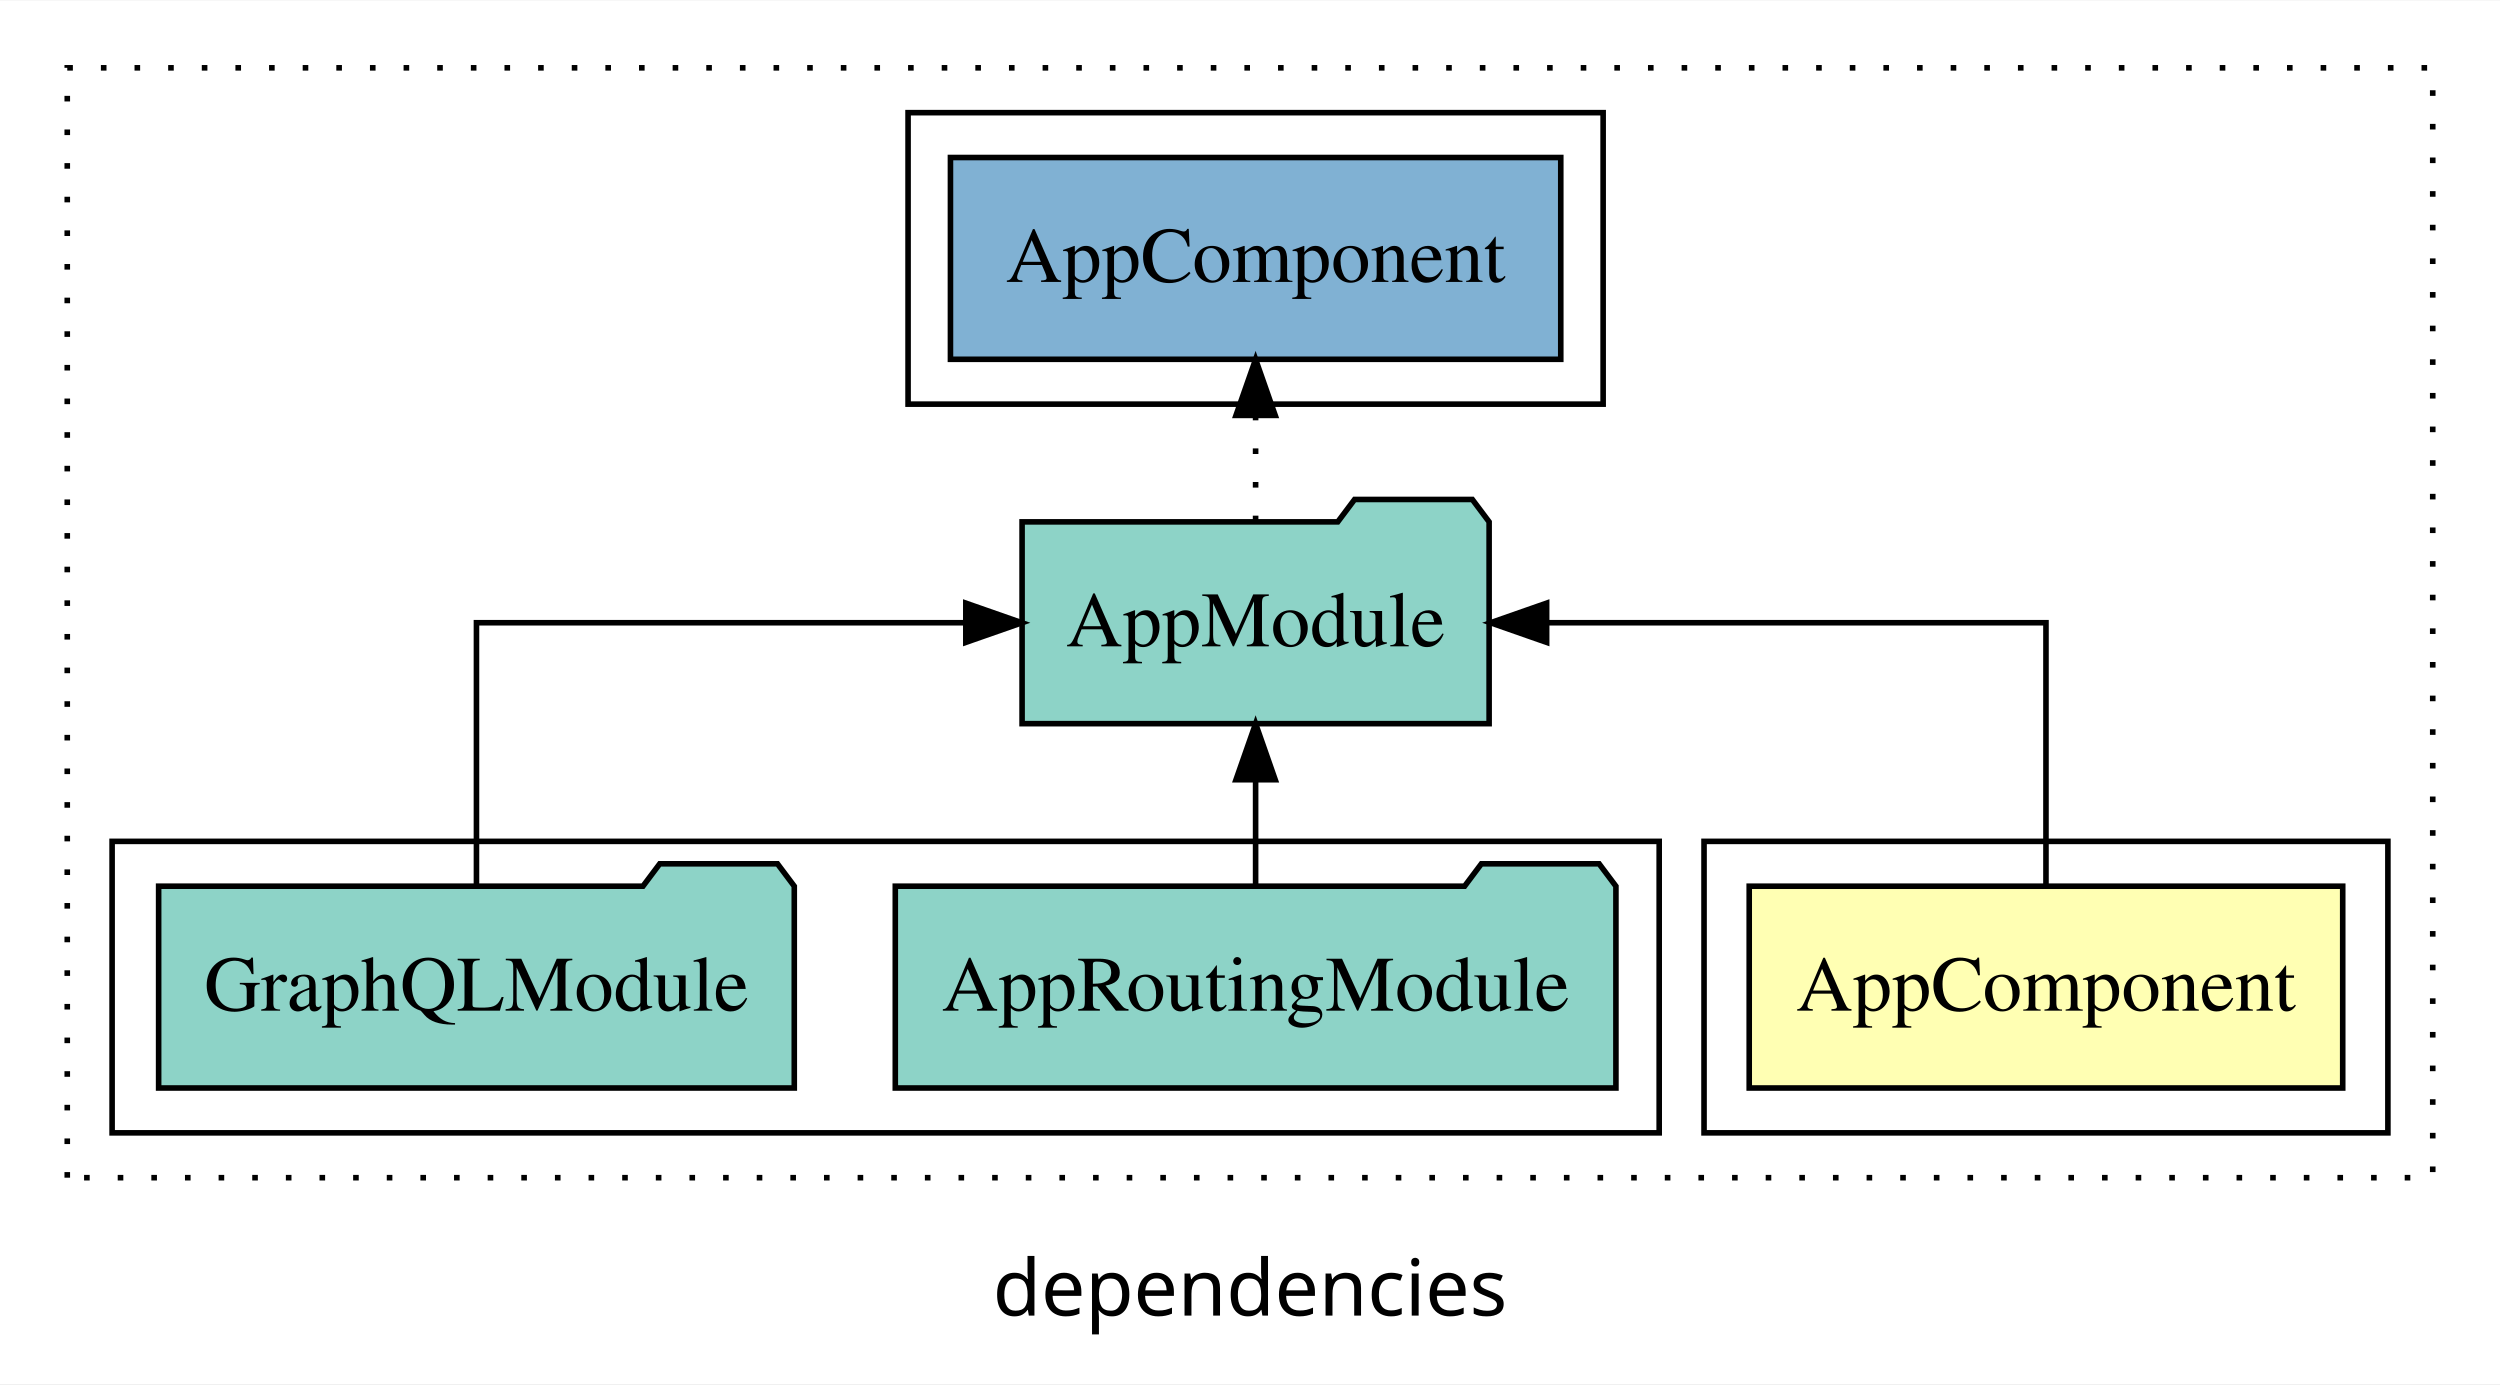
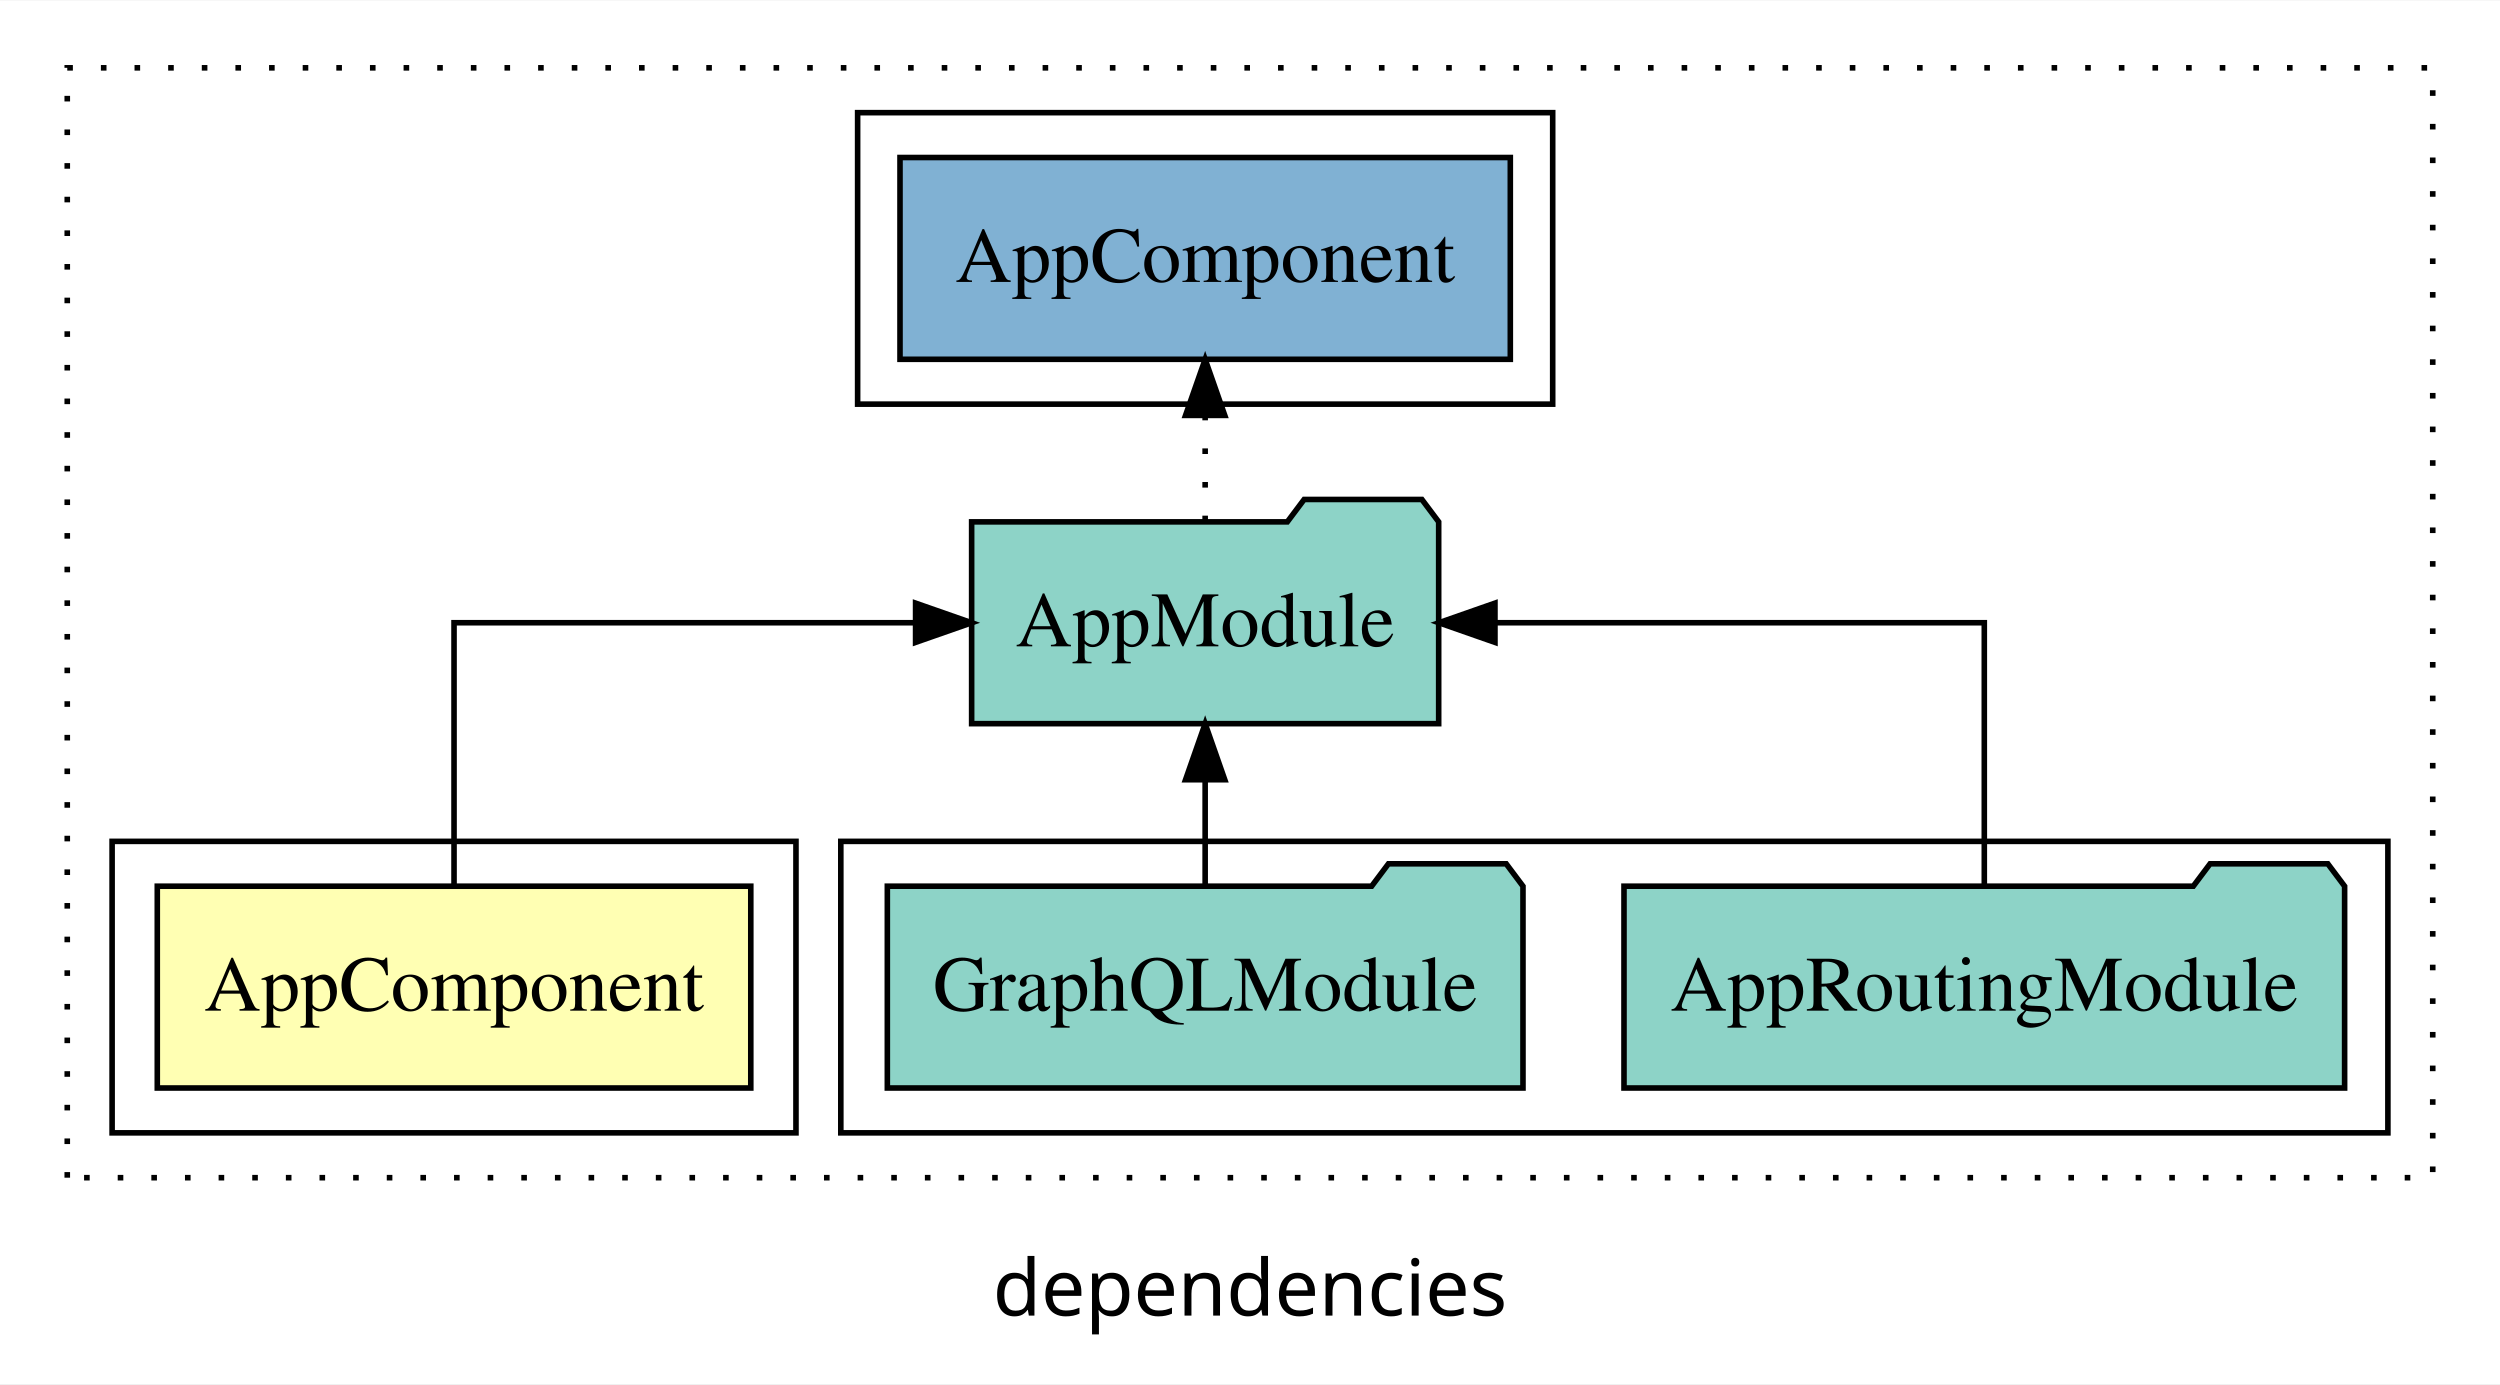
<svg xmlns="http://www.w3.org/2000/svg" width="446pt" height="247pt" viewBox="0.00 0.00 446.00 246.80">
  <g id="graph0" class="graph" transform="scale(1 1) rotate(0) translate(4 242.8)">
    <polygon fill="white" stroke="transparent" points="-4,4 -4,-242.8 442,-242.8 442,4 -4,4" />
    <text text-anchor="middle" x="219" y="-8.2" font-family="sans-serif" font-size="14.00">dependencies</text>
    <g id="clust1" class="cluster">
      <polygon fill="none" stroke="black" stroke-dasharray="1,5" points="8,-32.8 8,-230.8 430,-230.8 430,-32.8 8,-32.8" />
    </g>
-     <g id="clust2" class="cluster">
-       <polygon fill="none" stroke="black" points="300,-40.8 300,-92.8 422,-92.8 422,-40.8 300,-40.8" />
+     <g id="clust6" class="cluster">
+       <polygon fill="none" stroke="black" points="149,-170.8 149,-222.8 273,-222.8 273,-170.8 149,-170.8" />
    </g>
    <g id="clust4" class="cluster">
-       <polygon fill="none" stroke="black" points="16,-40.8 16,-92.8 292,-92.8 292,-40.8 16,-40.8" />
+       <polygon fill="none" stroke="black" points="146,-40.8 146,-92.8 422,-92.8 422,-40.8 146,-40.8" />
    </g>
-     <g id="clust6" class="cluster">
-       <polygon fill="none" stroke="black" points="158,-170.8 158,-222.8 282,-222.8 282,-170.8 158,-170.8" />
+     <g id="clust2" class="cluster">
+       <polygon fill="none" stroke="black" points="16,-40.8 16,-92.8 138,-92.8 138,-40.8 16,-40.8" />
    </g>
    <g id="node1" class="node">
-       <polygon fill="#ffffb3" stroke="black" points="413.94,-84.8 308.06,-84.8 308.06,-48.8 413.94,-48.8 413.94,-84.8" />
-       <text text-anchor="middle" x="361" y="-62.6" font-family="Times,serif" font-size="14.00">AppComponent</text>
+       <polygon fill="#ffffb3" stroke="black" points="129.94,-84.8 24.06,-84.8 24.06,-48.8 129.94,-48.8 129.94,-84.8" />
+       <text text-anchor="middle" x="77" y="-62.6" font-family="Times,serif" font-size="14.00">AppComponent</text>
    </g>
    <g id="node2" class="node">
-       <polygon fill="#8dd3c7" stroke="black" points="261.66,-149.8 258.66,-153.8 237.66,-153.8 234.66,-149.8 178.34,-149.8 178.34,-113.8 261.66,-113.8 261.66,-149.8" />
-       <text text-anchor="middle" x="220" y="-127.6" font-family="Times,serif" font-size="14.00">AppModule</text>
+       <polygon fill="#8dd3c7" stroke="black" points="252.66,-149.8 249.66,-153.8 228.66,-153.8 225.66,-149.8 169.34,-149.8 169.34,-113.8 252.66,-113.8 252.66,-149.8" />
+       <text text-anchor="middle" x="211" y="-127.6" font-family="Times,serif" font-size="14.00">AppModule</text>
    </g>
    <g id="edge1" class="edge">
-       <path fill="none" stroke="black" d="M361,-84.91C361,-104.14 361,-131.8 361,-131.8 361,-131.8 271.92,-131.8 271.92,-131.8" />
-       <polygon fill="black" stroke="black" points="271.92,-128.3 261.92,-131.8 271.92,-135.3 271.92,-128.3" />
+       <path fill="none" stroke="black" d="M77,-84.91C77,-104.14 77,-131.8 77,-131.8 77,-131.8 159.34,-131.8 159.34,-131.8" />
+       <polygon fill="black" stroke="black" points="159.34,-135.3 169.34,-131.8 159.34,-128.3 159.34,-135.3" />
    </g>
    <g id="node5" class="node">
-       <polygon fill="#80b1d3" stroke="black" points="274.44,-214.8 165.56,-214.8 165.56,-178.8 274.44,-178.8 274.44,-214.8" />
-       <text text-anchor="middle" x="220" y="-192.6" font-family="Times,serif" font-size="14.00">AppComponent </text>
+       <polygon fill="#80b1d3" stroke="black" points="265.44,-214.8 156.56,-214.8 156.56,-178.8 265.44,-178.8 265.44,-214.8" />
+       <text text-anchor="middle" x="211" y="-192.6" font-family="Times,serif" font-size="14.00">AppComponent </text>
    </g>
    <g id="edge4" class="edge">
-       <path fill="none" stroke="black" stroke-dasharray="1,5" d="M220,-149.91C220,-149.91 220,-168.79 220,-168.79" />
-       <polygon fill="black" stroke="black" points="216.5,-168.79 220,-178.79 223.5,-168.79 216.5,-168.79" />
+       <path fill="none" stroke="black" stroke-dasharray="1,5" d="M211,-149.91C211,-149.91 211,-168.79 211,-168.79" />
+       <polygon fill="black" stroke="black" points="207.5,-168.79 211,-178.79 214.5,-168.79 207.5,-168.79" />
    </g>
    <g id="node3" class="node">
-       <polygon fill="#8dd3c7" stroke="black" points="284.28,-84.8 281.28,-88.8 260.28,-88.8 257.28,-84.8 155.72,-84.8 155.72,-48.8 284.28,-48.8 284.28,-84.8" />
-       <text text-anchor="middle" x="220" y="-62.6" font-family="Times,serif" font-size="14.00">AppRoutingModule</text>
+       <polygon fill="#8dd3c7" stroke="black" points="414.28,-84.8 411.28,-88.8 390.28,-88.8 387.28,-84.8 285.72,-84.8 285.72,-48.8 414.28,-48.8 414.28,-84.8" />
+       <text text-anchor="middle" x="350" y="-62.6" font-family="Times,serif" font-size="14.00">AppRoutingModule</text>
    </g>
    <g id="edge2" class="edge">
-       <path fill="none" stroke="black" d="M220,-84.91C220,-84.91 220,-103.79 220,-103.79" />
-       <polygon fill="black" stroke="black" points="216.5,-103.79 220,-113.79 223.5,-103.79 216.5,-103.79" />
+       <path fill="none" stroke="black" d="M350,-84.91C350,-104.14 350,-131.8 350,-131.8 350,-131.8 262.7,-131.8 262.7,-131.8" />
+       <polygon fill="black" stroke="black" points="262.7,-128.3 252.7,-131.8 262.7,-135.3 262.7,-128.3" />
    </g>
    <g id="node4" class="node">
-       <polygon fill="#8dd3c7" stroke="black" points="137.7,-84.8 134.7,-88.8 113.7,-88.8 110.7,-84.8 24.3,-84.8 24.3,-48.8 137.7,-48.8 137.7,-84.8" />
-       <text text-anchor="middle" x="81" y="-62.6" font-family="Times,serif" font-size="14.00">GraphQLModule</text>
+       <polygon fill="#8dd3c7" stroke="black" points="267.7,-84.8 264.7,-88.8 243.7,-88.8 240.7,-84.8 154.3,-84.8 154.3,-48.8 267.7,-48.8 267.7,-84.8" />
+       <text text-anchor="middle" x="211" y="-62.6" font-family="Times,serif" font-size="14.00">GraphQLModule</text>
    </g>
    <g id="edge3" class="edge">
-       <path fill="none" stroke="black" d="M81,-84.91C81,-104.14 81,-131.8 81,-131.8 81,-131.8 168.3,-131.8 168.3,-131.8" />
-       <polygon fill="black" stroke="black" points="168.3,-135.3 178.3,-131.8 168.3,-128.3 168.3,-135.3" />
+       <path fill="none" stroke="black" d="M211,-84.91C211,-84.91 211,-103.79 211,-103.79" />
+       <polygon fill="black" stroke="black" points="207.5,-103.79 211,-113.79 214.5,-103.79 207.5,-103.79" />
    </g>
  </g>
</svg>
